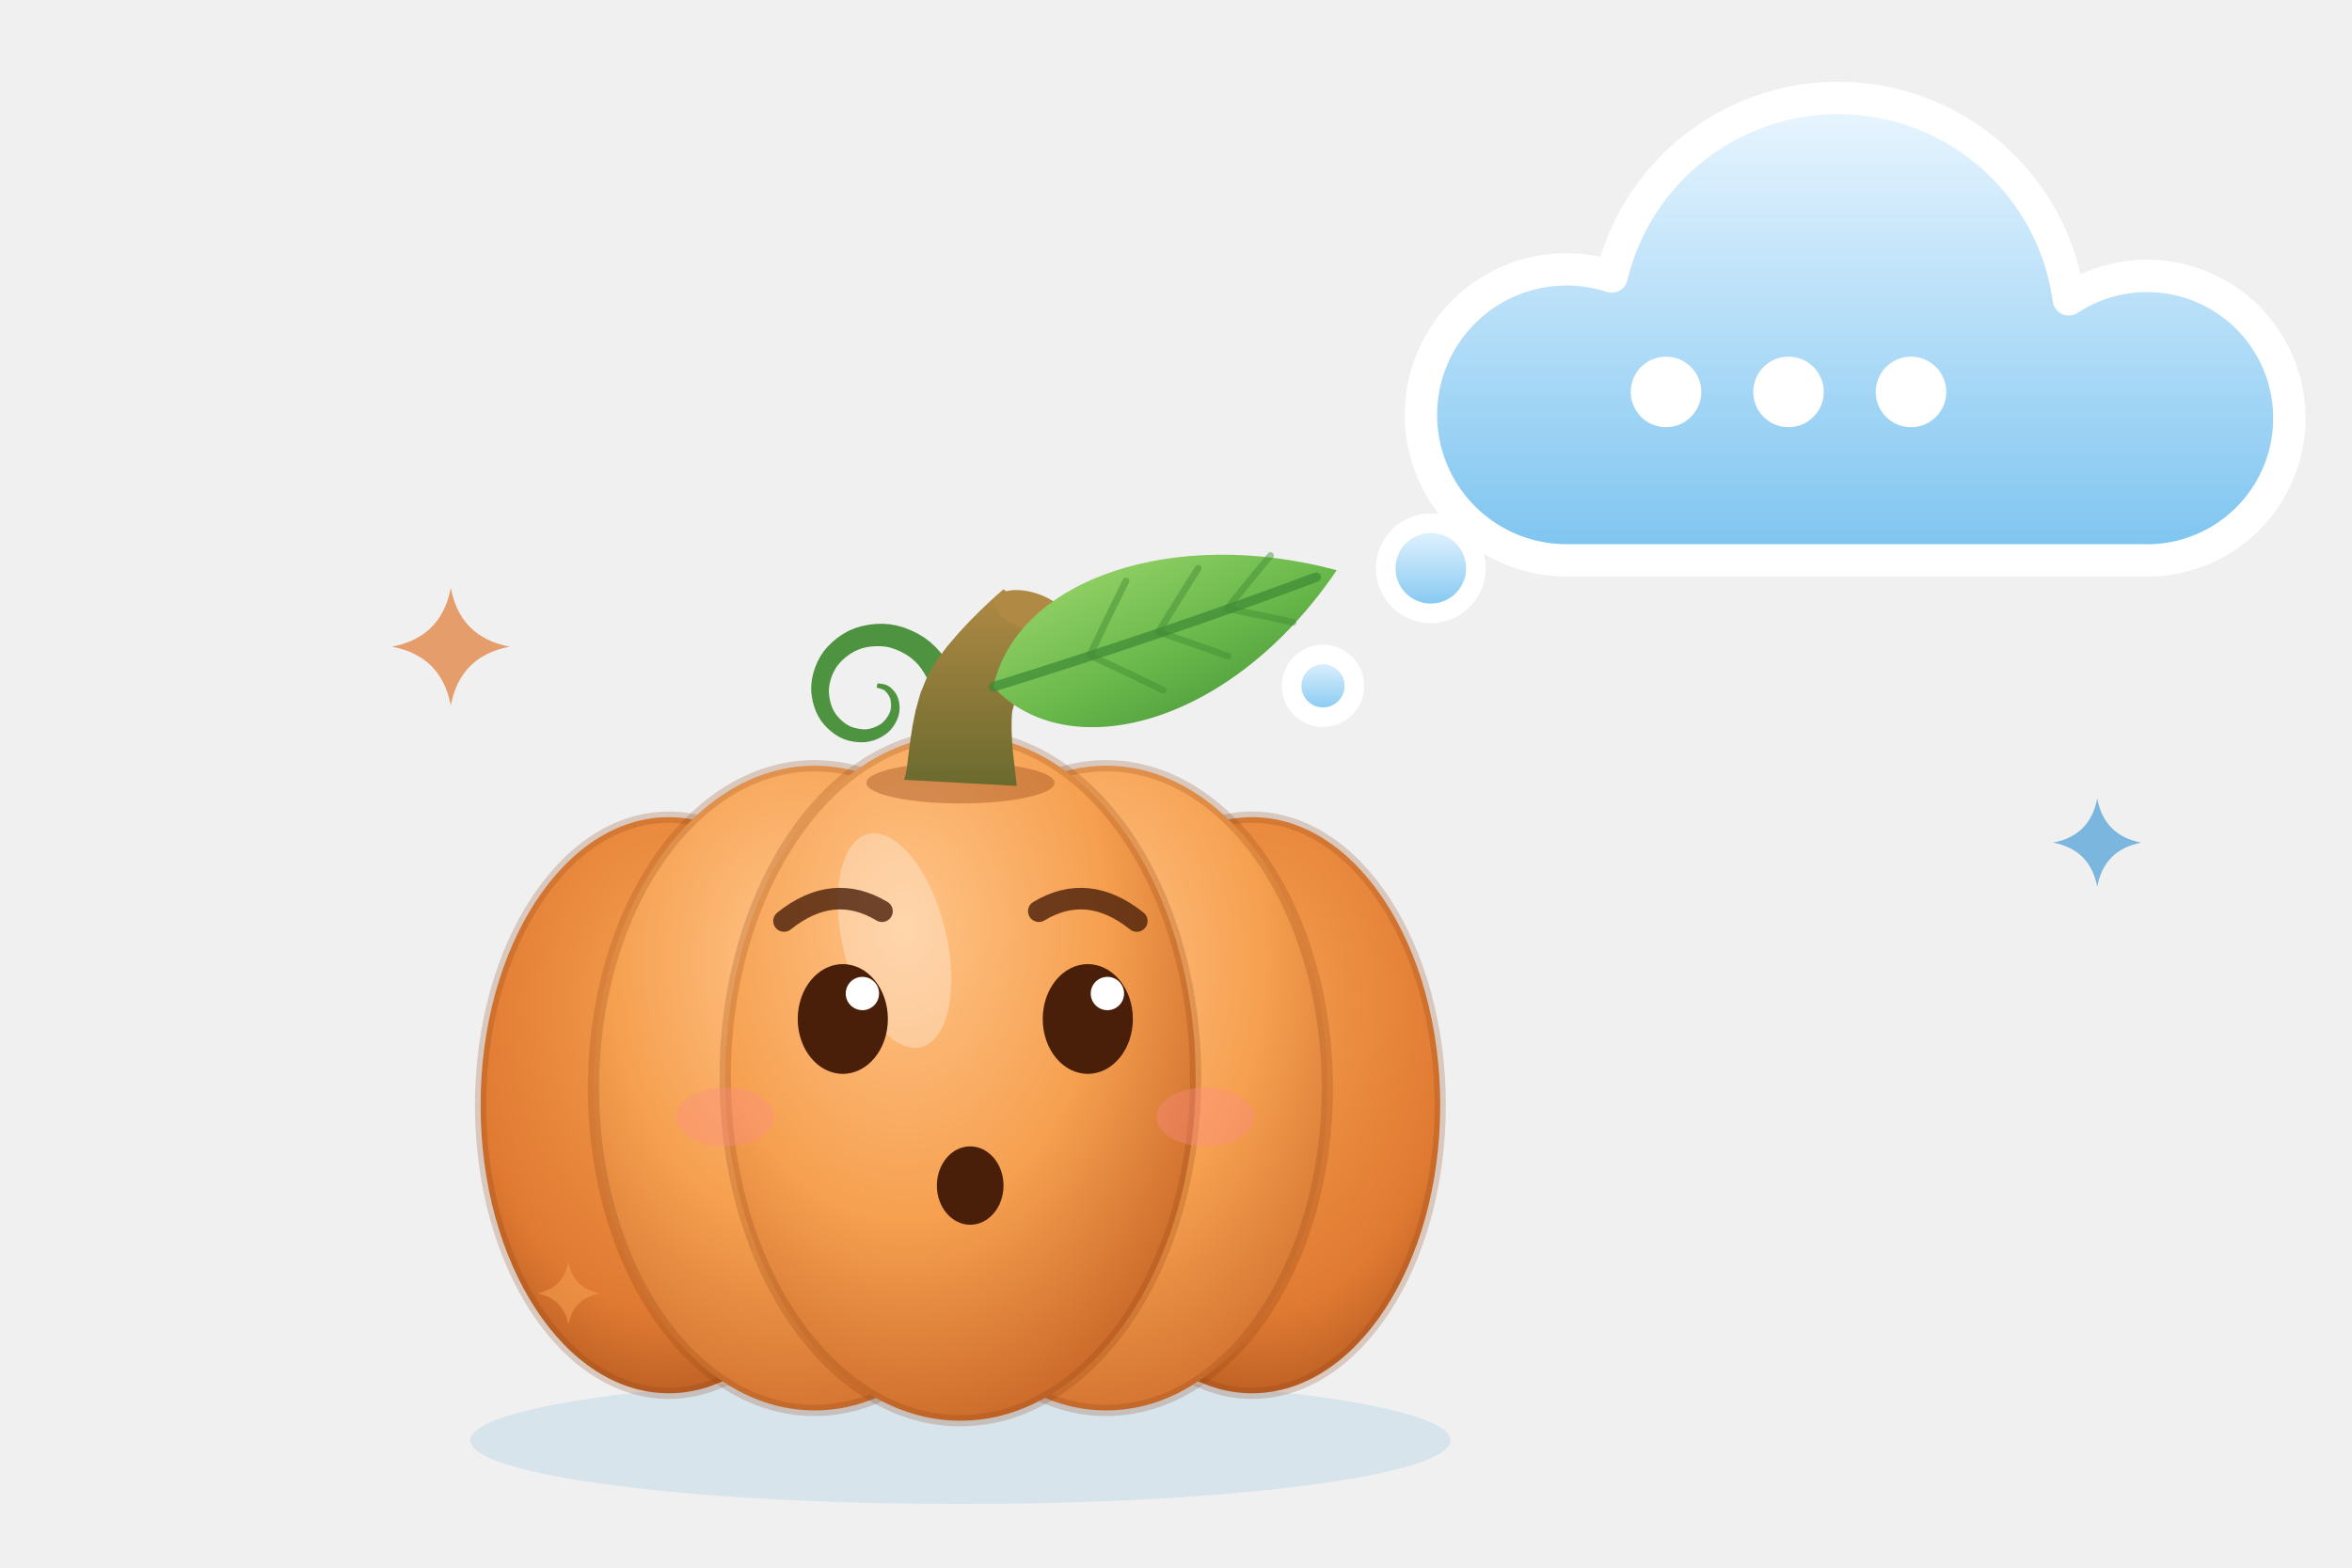
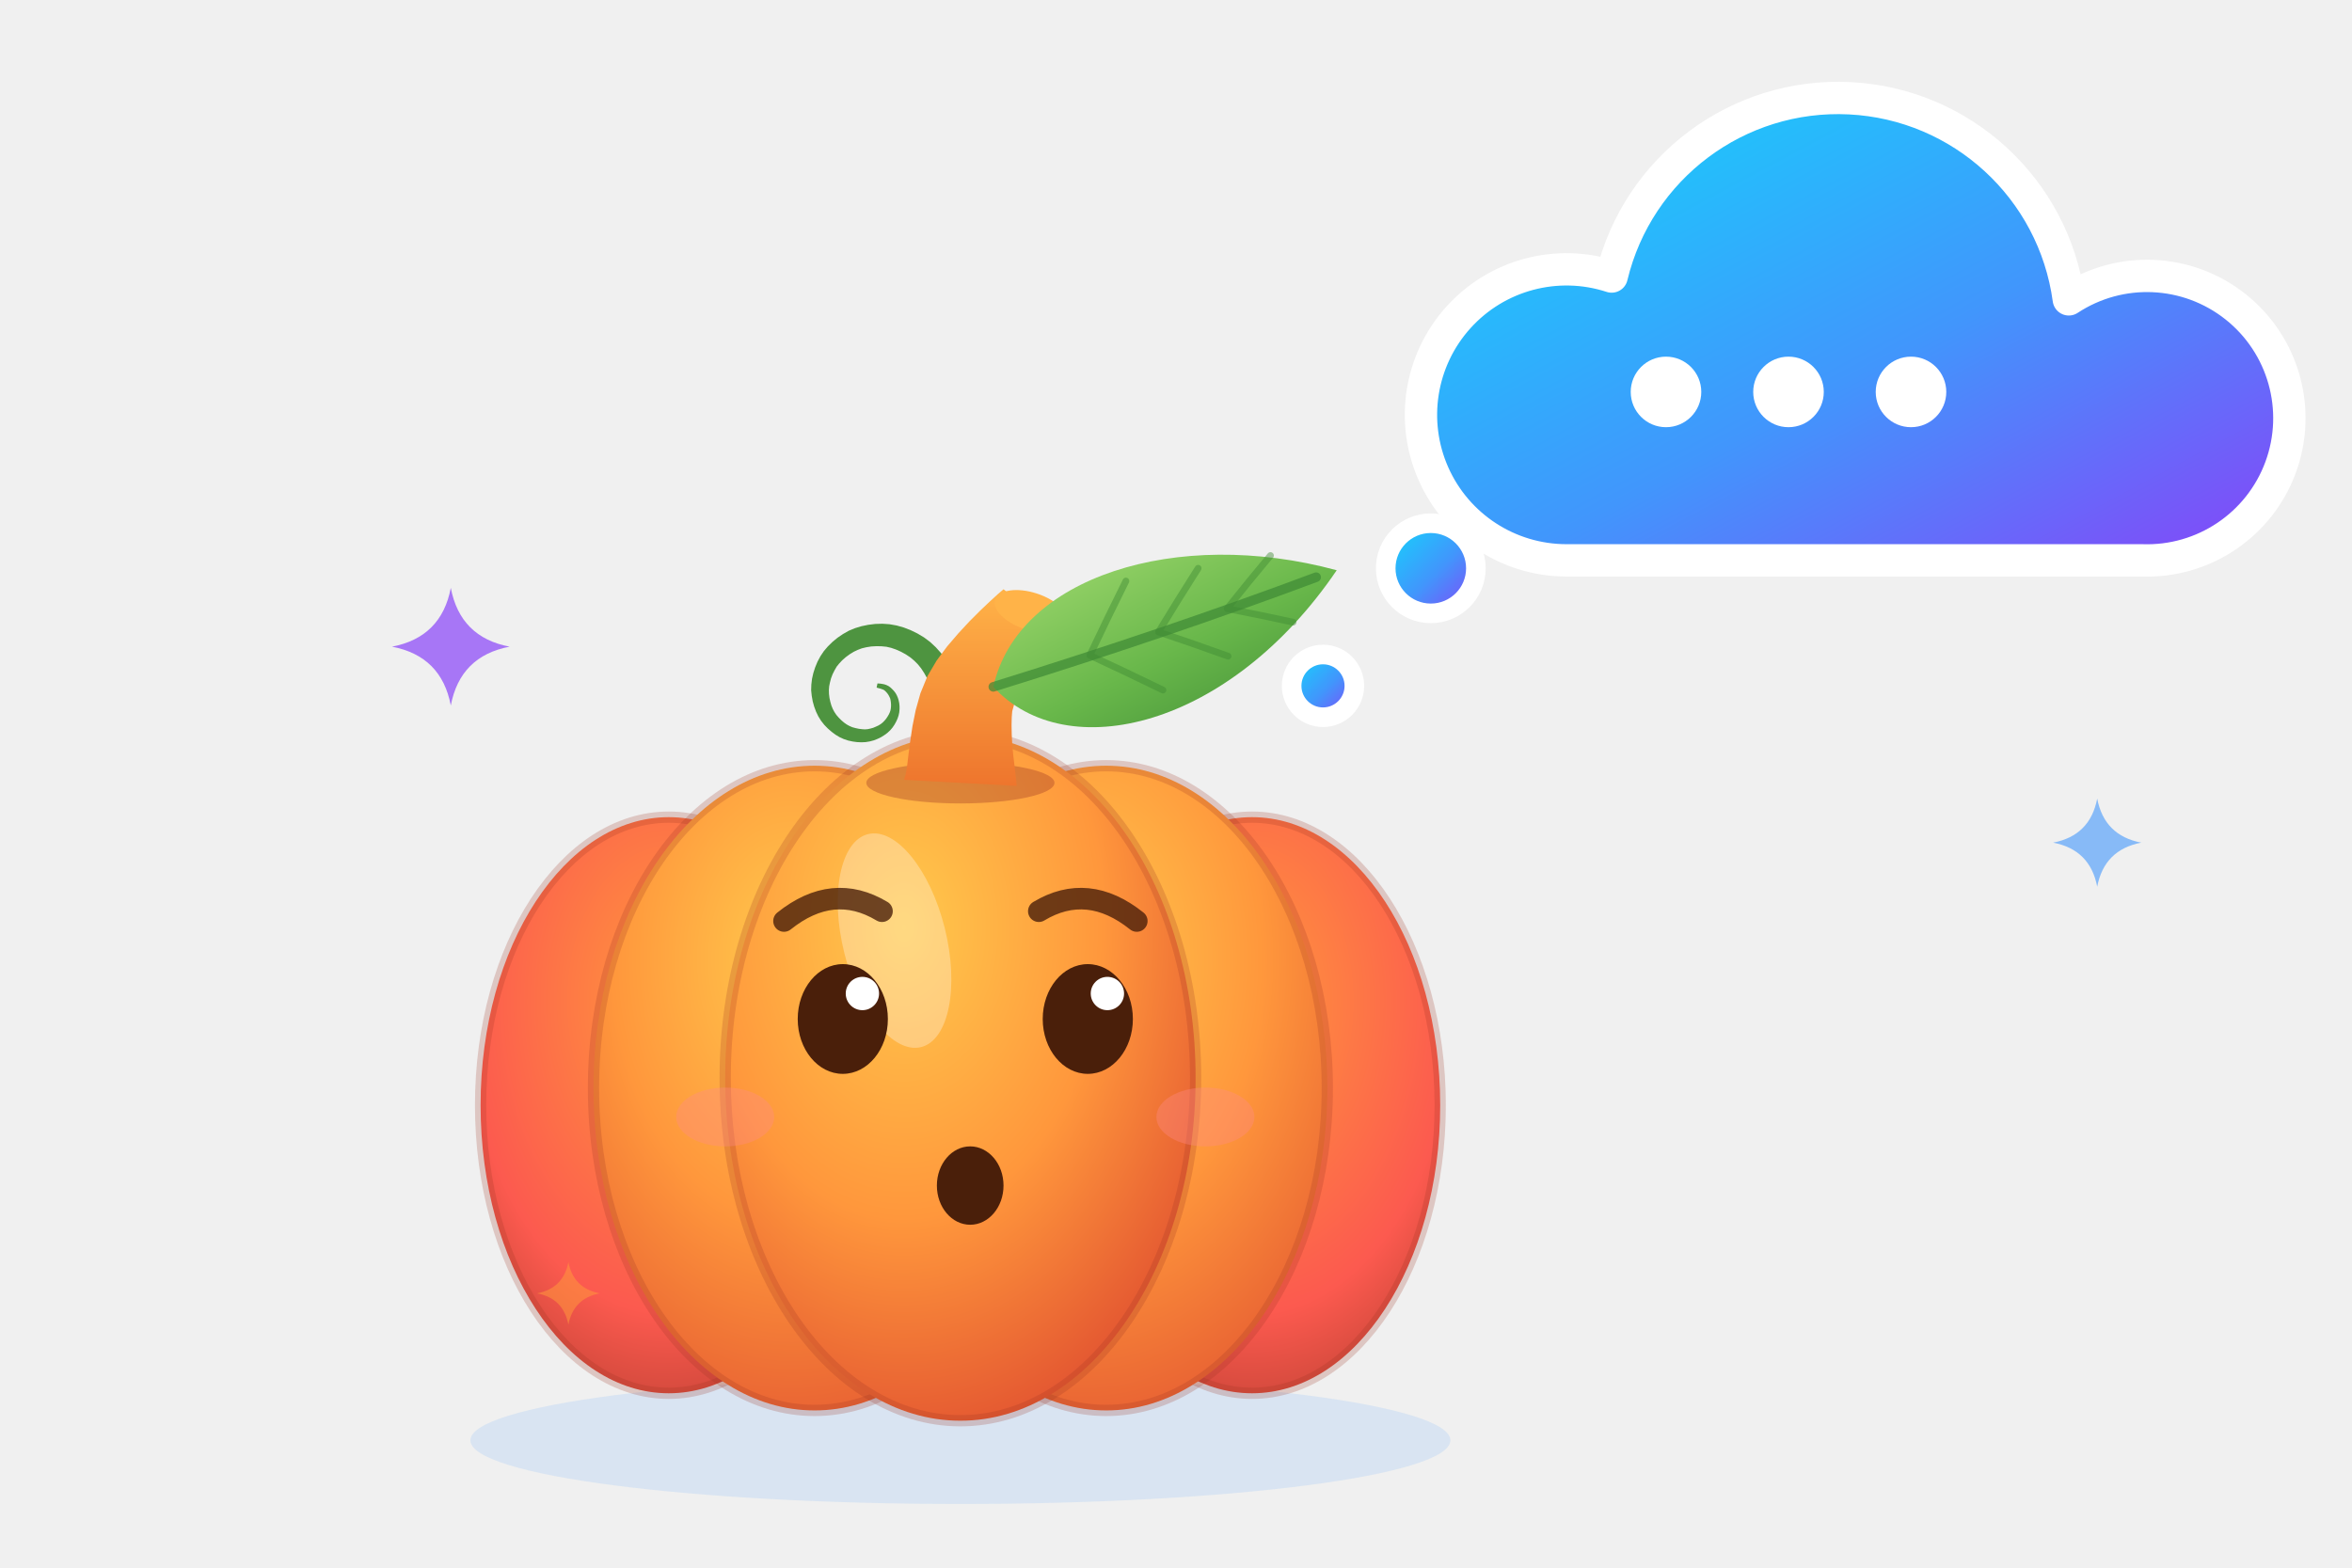
<svg xmlns="http://www.w3.org/2000/svg" width="240" height="160" viewBox="0 0 240 160">
  <defs>
    <radialGradient id="pkL" cx=".38" cy=".28" r=".85">
-       <stop offset="0" stop-color="#ffc488" />
-       <stop offset=".5" stop-color="#f6a050" />
-       <stop offset="1" stop-color="#bf5a1e" />
+       <stop offset="0" stop-color="#ffc94c" />
+       <stop offset=".5" stop-color="#ff973c" />
+       <stop offset="1" stop-color="#dc452e" />
    </radialGradient>
    <radialGradient id="pkM" cx=".45" cy=".3" r=".9">
-       <stop offset="0" stop-color="#ffc488" />
-       <stop offset=".45" stop-color="#f6a050" />
-       <stop offset="1" stop-color="#bf5a1e" />
+       <stop offset="0" stop-color="#ffc94c" />
+       <stop offset=".45" stop-color="#ff973c" />
+       <stop offset="1" stop-color="#dc452e" />
    </radialGradient>
    <radialGradient id="pkD" cx=".5" cy=".32" r=".9">
-       <stop offset="0" stop-color="#f6a050" />
-       <stop offset=".6" stop-color="#e07a32" />
-       <stop offset="1" stop-color="#8c3c12" />
+       <stop offset="0" stop-color="#ff973c" />
+       <stop offset=".6" stop-color="#fc5a4f" />
+       <stop offset="1" stop-color="#9b3323" />
    </radialGradient>
    <linearGradient id="leaf" x1="0" y1="0" x2="1" y2="1">
      <stop offset="0" stop-color="#a5dc72" />
      <stop offset=".55" stop-color="#68b74a" />
      <stop offset="1" stop-color="#3e8a35" />
    </linearGradient>
    <linearGradient id="stem" x1="0" y1="1" x2="0" y2="0">
-       <stop offset="0" stop-color="#6b6a2e" />
-       <stop offset="1" stop-color="#b08a45" />
+       <stop offset="0" stop-color="#ee752d" />
+       <stop offset="1" stop-color="#ffb348" />
    </linearGradient>
-     <linearGradient id="cl" x1="0" y1="0" x2="0" y2="1">
-       <stop offset="0" stop-color="#eaf6ff" />
-       <stop offset="1" stop-color="#7cc4f0" />
+     <linearGradient id="cl" x1="0" y1="0" x2="1" y2="1">
+       <stop offset="0" stop-color="#10dafb" />
+       <stop offset=".55" stop-color="#4196fc" />
+       <stop offset="1" stop-color="#8842f8" />
    </linearGradient>
  </defs>
-   <ellipse cx="98" cy="147" rx="50" ry="6.5" fill="#2b8fd0" opacity=".13" />
-   <ellipse cx="68.24" cy="112.8" rx="19.2" ry="29.4" fill="url(#pkD)" stroke="#8c3c12" stroke-opacity=".22" stroke-width="1.15" />
-   <ellipse cx="127.76" cy="112.8" rx="19.2" ry="29.4" fill="url(#pkD)" stroke="#8c3c12" stroke-opacity=".22" stroke-width="1.15" />
-   <ellipse cx="83.12" cy="111.05" rx="22.56" ry="32.9" fill="url(#pkM)" stroke="#8c3c12" stroke-opacity=".22" stroke-width="1.15" />
-   <ellipse cx="112.88" cy="111.05" rx="22.56" ry="32.9" fill="url(#pkM)" stroke="#8c3c12" stroke-opacity=".22" stroke-width="1.15" />
-   <ellipse cx="98" cy="110" rx="24" ry="35" fill="url(#pkL)" stroke="#8c3c12" stroke-opacity=".22" stroke-width="1.15" />
+   <ellipse cx="98" cy="147" rx="50" ry="6.5" fill="#4196fc" opacity=".13" />
+   <ellipse cx="68.24" cy="112.8" rx="19.2" ry="29.4" fill="url(#pkD)" stroke="#9b3323" stroke-opacity=".22" stroke-width="1.15" />
+   <ellipse cx="127.76" cy="112.8" rx="19.2" ry="29.4" fill="url(#pkD)" stroke="#9b3323" stroke-opacity=".22" stroke-width="1.15" />
+   <ellipse cx="83.12" cy="111.05" rx="22.56" ry="32.9" fill="url(#pkM)" stroke="#9b3323" stroke-opacity=".22" stroke-width="1.15" />
+   <ellipse cx="112.88" cy="111.05" rx="22.56" ry="32.9" fill="url(#pkM)" stroke="#9b3323" stroke-opacity=".22" stroke-width="1.15" />
+   <ellipse cx="98" cy="110" rx="24" ry="35" fill="url(#pkL)" stroke="#9b3323" stroke-opacity=".22" stroke-width="1.15" />
  <ellipse cx="91.28" cy="96" rx="5.28" ry="11.2" fill="#fff" opacity=".3" transform="rotate(-14 91.28 96)" />
-   <ellipse cx="98" cy="79.9" rx="9.6" ry="2.1" fill="#8c3c12" opacity=".35" />
+   <ellipse cx="98" cy="79.9" rx="9.6" ry="2.1" fill="#9b3323" opacity=".35" />
  <path d="M97.51 75.21 L97.56 74.74 L97.66 74.07 L97.78 73.23 L97.88 72.3 L97.91 71.33 L97.81 70.39 L97.59 69.54 L97.29 68.75 L96.92 68 L96.49 67.3 L96.02 66.65 L95.49 66.06 L94.91 65.52 L94.28 65.05 L93.61 64.65 L92.91 64.31 L92.21 64.04 L91.5 63.84 L90.77 63.71 L90.04 63.66 L89.31 63.68 L88.59 63.77 L87.91 63.91 L87.25 64.11 L86.62 64.37 L86.02 64.71 L85.46 65.09 L84.95 65.51 L84.48 65.97 L84.07 66.45 L83.72 66.97 L83.42 67.53 L83.18 68.11 L82.99 68.7 L82.86 69.28 L82.79 69.86 L82.77 70.44 L82.83 71.02 L82.93 71.58 L83.08 72.12 L83.27 72.63 L83.5 73.11 L83.78 73.56 L84.11 73.98 L84.47 74.35 L84.86 74.69 L85.25 74.98 L85.66 75.23 L86.1 75.43 L86.55 75.58 L87.01 75.68 L87.46 75.74 L87.91 75.76 L88.33 75.74 L88.75 75.67 L89.17 75.56 L89.55 75.41 L89.92 75.23 L90.25 75.02 L90.55 74.8 L90.83 74.54 L91.07 74.26 L91.28 73.95 L91.45 73.64 L91.59 73.33 L91.69 73.03 L91.76 72.71 L91.79 72.38 L91.79 72.07 L91.76 71.77 L91.7 71.48 L91.62 71.22 L91.51 70.96 L91.38 70.73 L91.22 70.52 L91.04 70.33 L90.87 70.17 L90.68 70.03 L90.46 69.92 L90.23 69.84 L90.01 69.8 L89.81 69.77 L89.65 69.76 L89.54 69.75 L89.45 70.17 L89.56 70.21 L89.72 70.25 L89.89 70.3 L90.06 70.36 L90.21 70.43 L90.32 70.52 L90.43 70.63 L90.55 70.77 L90.66 70.93 L90.75 71.1 L90.83 71.27 L90.87 71.44 L90.9 71.64 L90.92 71.85 L90.92 72.08 L90.9 72.31 L90.86 72.52 L90.79 72.72 L90.69 72.93 L90.56 73.15 L90.41 73.37 L90.24 73.57 L90.06 73.75 L89.87 73.9 L89.64 74.04 L89.38 74.16 L89.1 74.28 L88.81 74.36 L88.53 74.42 L88.25 74.44 L87.95 74.42 L87.63 74.38 L87.3 74.31 L86.97 74.22 L86.67 74.09 L86.4 73.94 L86.13 73.75 L85.85 73.51 L85.59 73.25 L85.34 72.96 L85.14 72.66 L84.98 72.36 L84.84 72.02 L84.73 71.64 L84.64 71.23 L84.59 70.82 L84.58 70.42 L84.61 70.04 L84.69 69.65 L84.8 69.23 L84.96 68.81 L85.16 68.41 L85.38 68.03 L85.64 67.71 L85.94 67.39 L86.29 67.08 L86.68 66.79 L87.1 66.53 L87.52 66.33 L87.94 66.17 L88.4 66.06 L88.9 65.98 L89.43 65.95 L89.95 65.96 L90.46 66.01 L90.93 66.12 L91.4 66.28 L91.9 66.5 L92.4 66.77 L92.87 67.08 L93.29 67.43 L93.65 67.79 L93.99 68.21 L94.31 68.7 L94.6 69.22 L94.85 69.77 L95.03 70.32 L95.14 70.82 L95.17 71.37 L95.12 72.07 L95.02 72.84 L94.88 73.6 L94.74 74.29 L94.65 74.79 Z" fill="#4e9440" />
  <path d="M103.75 80.21 L103.66 79.36 L103.54 78.3 L103.41 77.22 L103.3 76.11 L103.24 75.02 L103.22 74.01 L103.24 73.18 L103.29 72.58 L103.48 71.91 L103.94 70.94 L104.59 69.82 L105.35 68.65 L106.14 67.5 L106.89 66.41 L107.55 65.44 L108 64.66 L102.4 60.14 L101.81 60.65 L101.02 61.37 L100.03 62.31 L98.93 63.41 L97.79 64.64 L96.65 65.97 L95.58 67.41 L94.63 69.02 L93.92 70.76 L93.44 72.47 L93.11 74.11 L92.88 75.64 L92.7 77.03 L92.56 78.2 L92.42 79.03 L92.25 79.59 Z" fill="url(#stem)" />
-   <ellipse cx="105.2" cy="62.4" rx="3.84" ry="1.92" fill="#b08a45" transform="rotate(18 105.2 62.4)" />
+   <ellipse cx="105.2" cy="62.4" rx="3.84" ry="1.92" fill="#ffb348" transform="rotate(18 105.2 62.4)" />
  <path d="M101.36 70.1 C108.82 78.25 125.46 74.32 136.4 58.2 C120.04 53.76 103.82 58.92 101.36 70.1 Z" fill="url(#leaf)" />
  <path d="M101.36 70.1 Q119.04 64.61 134.3 58.91" fill="none" stroke="#3e8a35" stroke-opacity=".7" stroke-width="0.98" stroke-linecap="round" />
  <path d="M111.21 66.88 Q114.92 68.6 118.67 70.43 M111.21 66.88 Q113.03 63.03 114.89 59.3 M118.22 64.5 Q121.74 65.68 125.31 66.97 M118.22 64.5 Q120.22 61.2 122.26 58 M125.22 62.12 Q128.57 62.76 131.95 63.5 M125.22 62.12 Q127.41 59.36 129.64 56.7" fill="none" stroke="#3e8a35" stroke-opacity=".45" stroke-width="0.69" stroke-linecap="round" />
  <path d="M80 94q5-4 10-1M106 93q5-3 10 1" fill="none" stroke="#4a1f0a" stroke-width="2.2" stroke-linecap="round" opacity=".8" />
  <ellipse cx="86" cy="104" rx="4.6" ry="5.6" fill="#4a1f0a" />
  <ellipse cx="111" cy="104" rx="4.6" ry="5.6" fill="#4a1f0a" />
  <circle cx="88" cy="101.4" r="1.7" fill="#fff" />
  <circle cx="113" cy="101.4" r="1.7" fill="#fff" />
  <ellipse cx="99" cy="121" rx="3.4" ry="4" fill="#4a1f0a" />
  <ellipse cx="74" cy="114" rx="5" ry="3" fill="#ff8a8a" opacity=".35" />
  <ellipse cx="123" cy="114" rx="5" ry="3" fill="#ff8a8a" opacity=".35" />
  <g transform="translate(144 10) scale(.33)">
    <path d="M48 143A45 45 0 1 1 61.98 55.22A72 72 0 0 1 203.34 62.28A44 44 0 1 1 226 143Z" fill="url(#cl)" stroke="#fff" stroke-width="10" stroke-linejoin="round" />
  </g>
  <circle cx="170" cy="40" r="3.6" fill="#fff" />
  <circle cx="182.5" cy="40" r="3.6" fill="#fff" />
  <circle cx="195" cy="40" r="3.6" fill="#fff" />
  <circle cx="135" cy="70" r="3.2" fill="url(#cl)" stroke="#fff" stroke-width="2" />
  <circle cx="146" cy="58" r="4.6" fill="url(#cl)" stroke="#fff" stroke-width="2" />
-   <path d="M46 60Q46.96 65.04 52 66Q46.96 66.96 46 72Q45.04 66.96 40 66Q45.04 65.04 46 60Z" fill="#e07a32" opacity="0.7" />
-   <path d="M214 81.5Q214.72 85.28 218.5 86Q214.72 86.72 214 90.5Q213.28 86.72 209.5 86Q213.28 85.28 214 81.5Z" fill="#2b8fd0" opacity="0.6" />
-   <path d="M58 128.8Q58.51 131.49 61.2 132Q58.51 132.51 58 135.2Q57.49 132.51 54.8 132Q57.49 131.49 58 128.8Z" fill="#f6a050" opacity="0.55" />
+   <path d="M46 60Q46.96 65.04 52 66Q46.96 66.96 46 72Q45.04 66.96 40 66Q45.04 65.04 46 60Z" fill="#8842f8" opacity="0.7" />
+   <path d="M214 81.5Q214.72 85.28 218.5 86Q214.72 86.72 214 90.5Q213.28 86.72 209.5 86Q213.28 85.28 214 81.5Z" fill="#4196fc" opacity="0.6" />
+   <path d="M58 128.8Q58.51 131.49 61.2 132Q58.51 132.51 58 135.2Q57.49 132.51 54.8 132Q57.49 131.49 58 128.8Z" fill="#ff973c" opacity="0.55" />
</svg>
